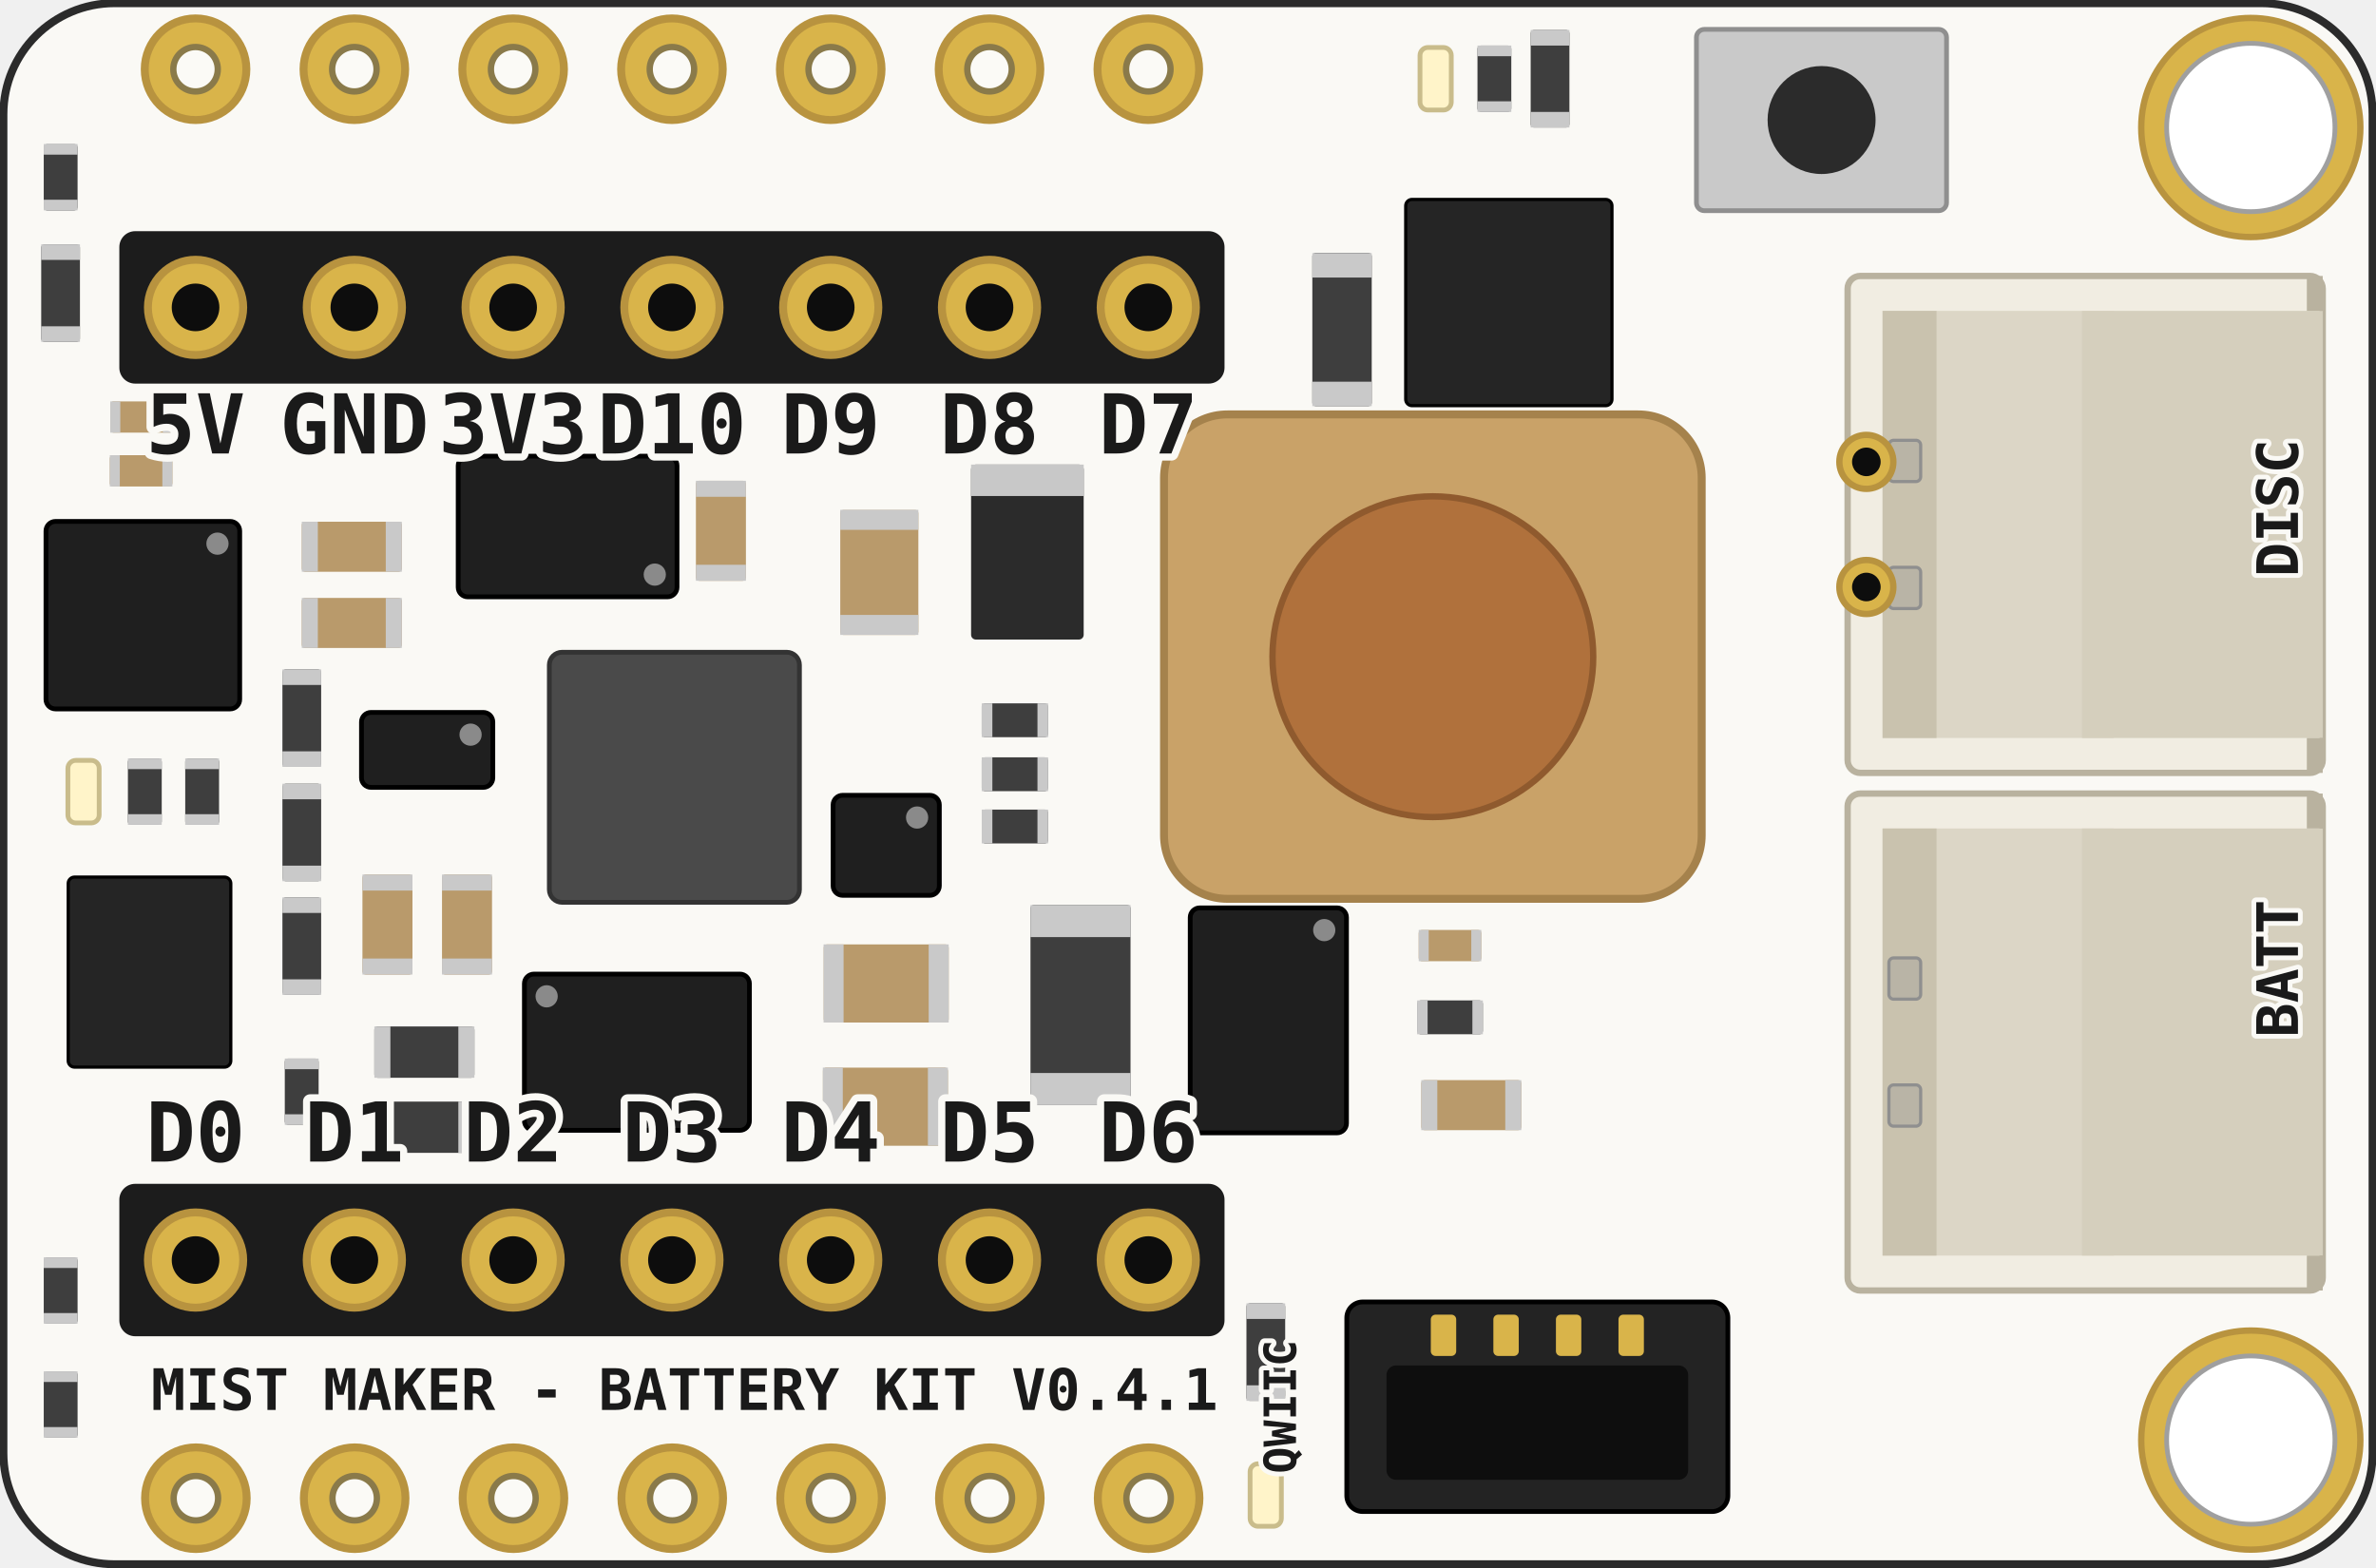
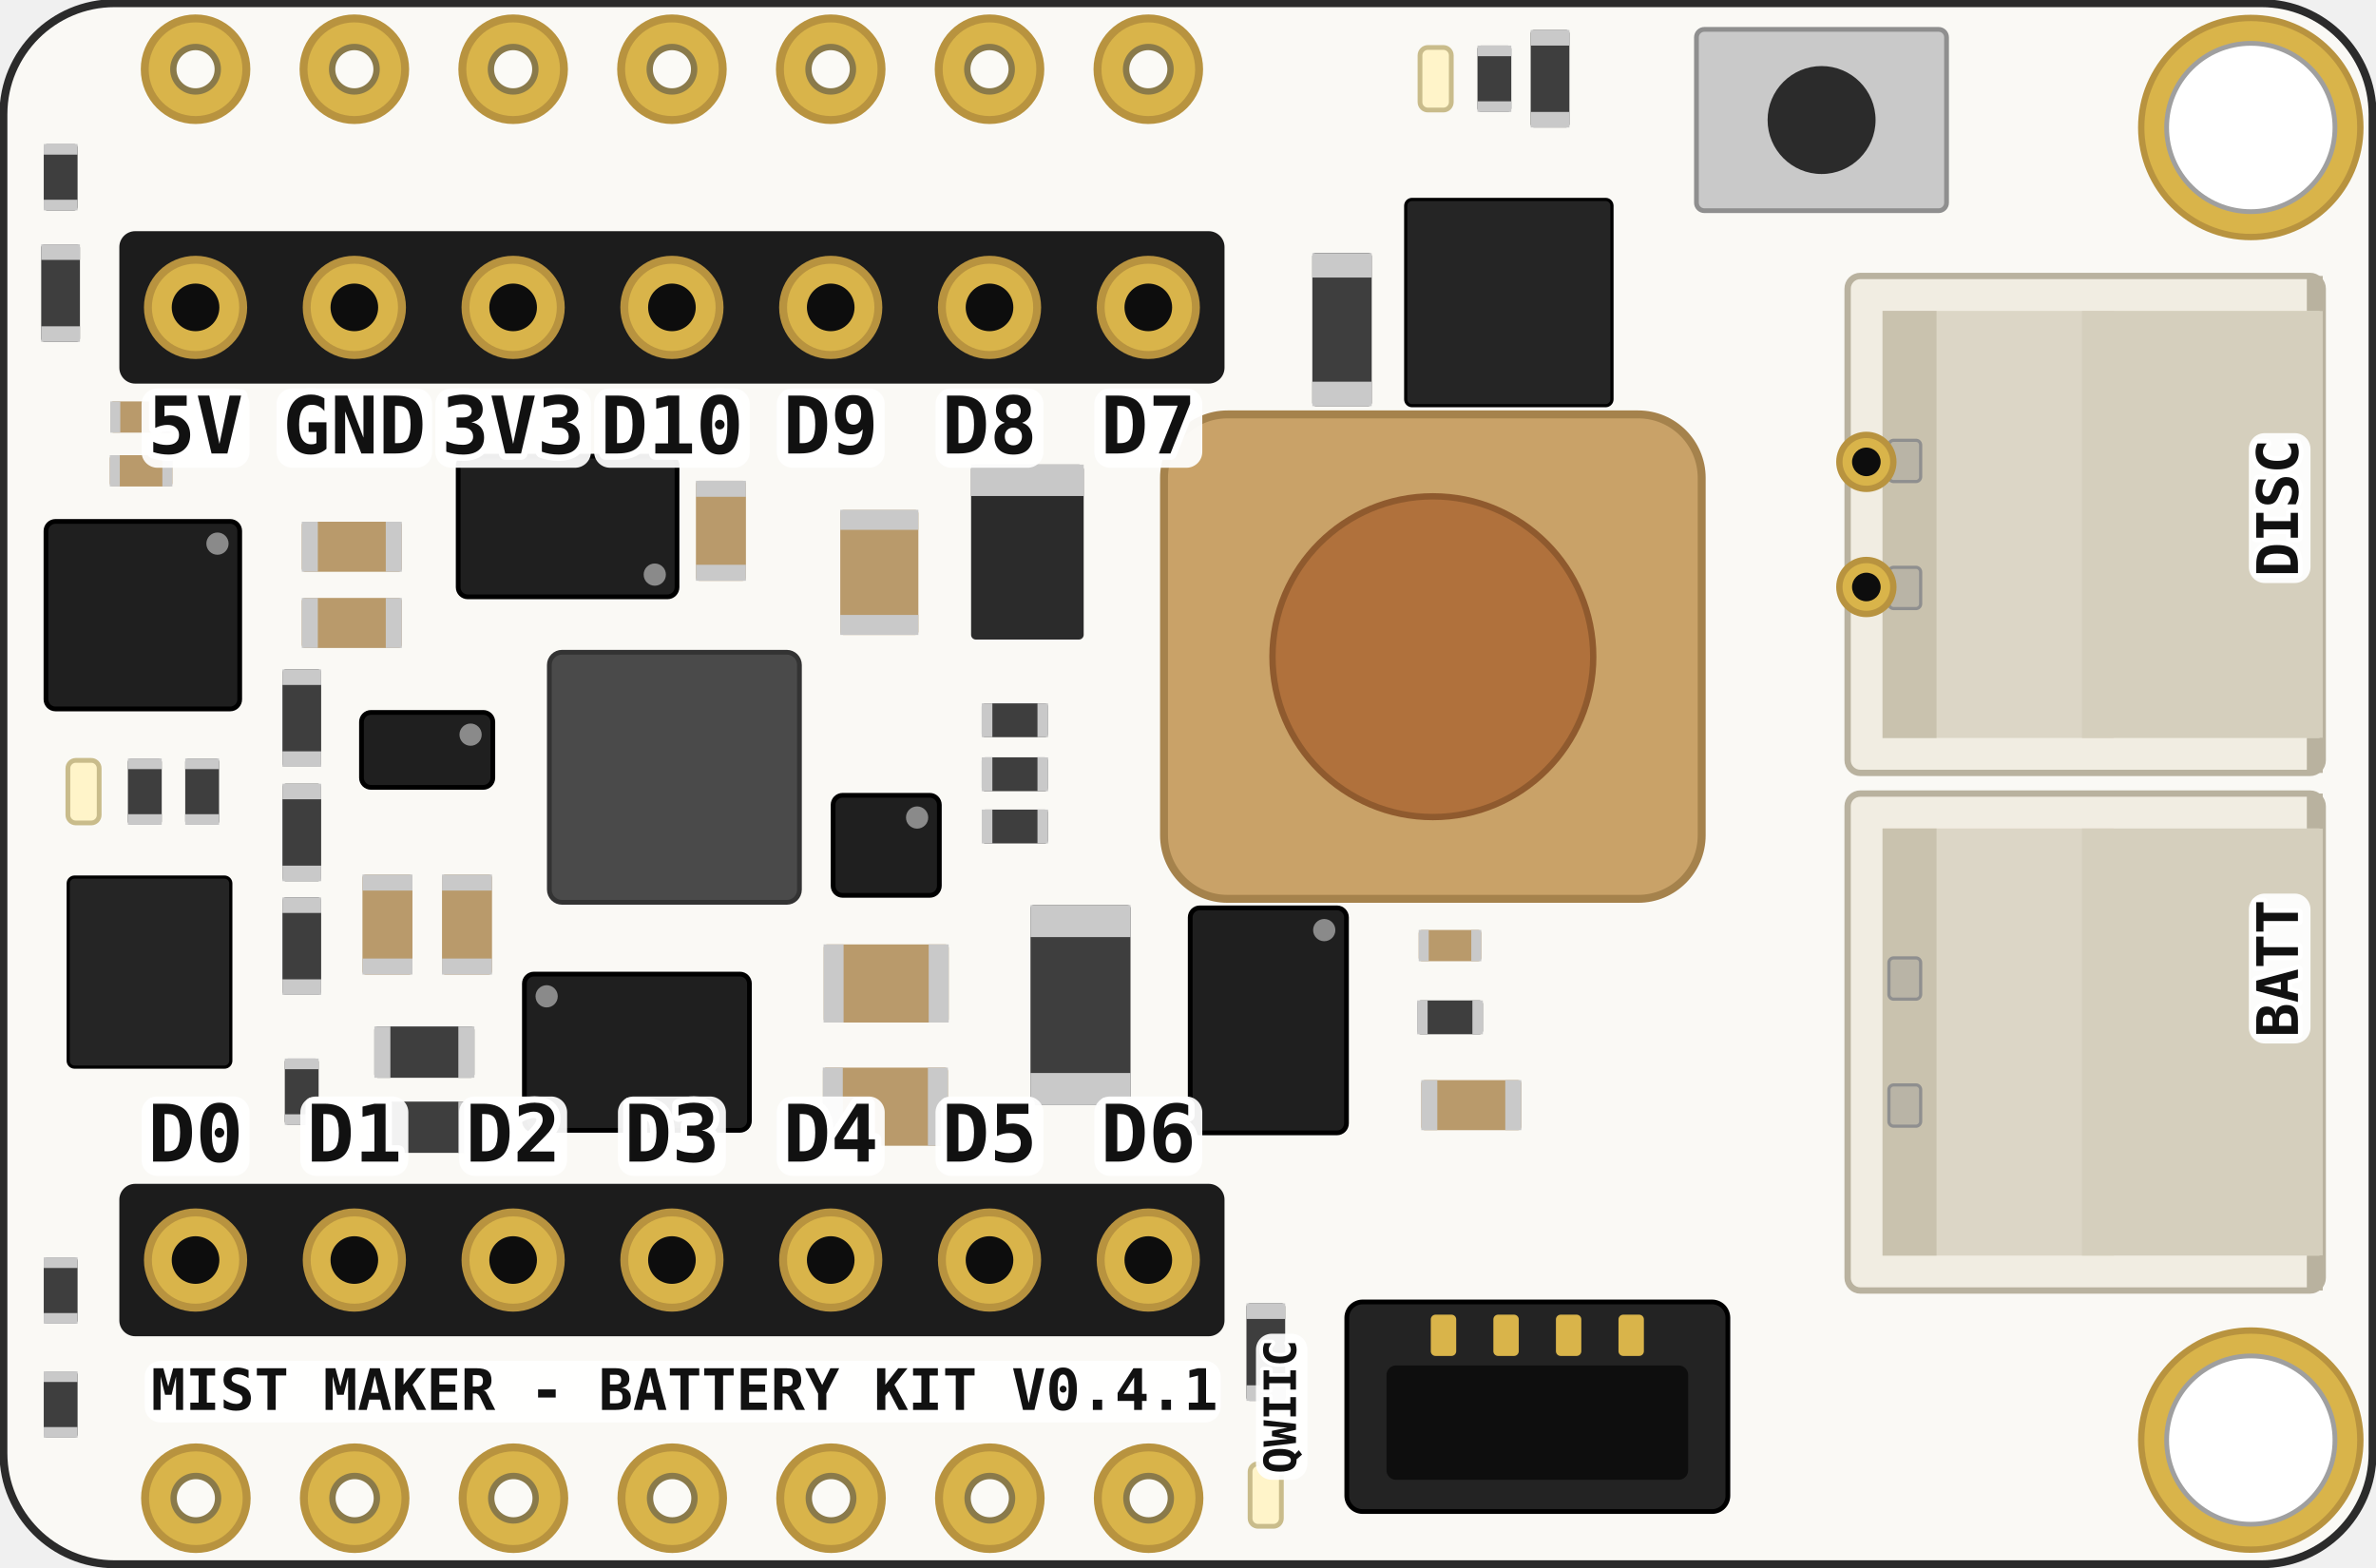
<svg xmlns="http://www.w3.org/2000/svg" width="1.496in" height="0.987in" viewBox="0 0 1496.0 987.2">
  <g id="breadboard">
    <rect x="2" y="2" width="1492.0" height="983.2" rx="70" fill="#FAF9F5" stroke="#2B2B2B" stroke-width="5" />
    <g transform="translate(38.0,812.8) rotate(-90) translate(0.0,0.0)">
      <rect x="-20.9" y="-10.6" width="41.7" height="21.3" rx="2" fill="#3E3E3E" />
      <rect x="-20.9" y="-10.6" width="6.7" height="21.3" fill="#C9C9C9" />
      <rect x="14.2" y="-10.6" width="6.7" height="21.3" fill="#C9C9C9" />
    </g>
    <g transform="translate(38.0,184.6) rotate(-90) translate(0.0,0.0)">
      <rect x="-30.7" y="-12.2" width="61.4" height="24.4" rx="2" fill="#3E3E3E" />
      <rect x="-30.7" y="-12.2" width="9.8" height="24.4" fill="#C9C9C9" />
      <rect x="20.9" y="-12.2" width="9.8" height="24.4" fill="#C9C9C9" />
    </g>
    <g transform="translate(189.9,524.3) rotate(-90) translate(0.0,0.0)">
      <rect x="-30.7" y="-12.2" width="61.4" height="24.4" rx="2" fill="#3E3E3E" />
      <rect x="-30.7" y="-12.2" width="9.8" height="24.4" fill="#C9C9C9" />
      <rect x="20.9" y="-12.2" width="9.8" height="24.4" fill="#C9C9C9" />
    </g>
    <g transform="translate(357.3,331.6) rotate(-180) translate(0.0,0.0)">
      <rect x="-68.9" y="-44.3" width="137.8" height="88.6" rx="6" fill="#1F1F1F" stroke="#000" stroke-width="3" />
      <circle cx="-54.9" cy="-30.3" r="7" fill="#8a8a8a" />
    </g>
    <g transform="translate(557.9,619.4) rotate(-180) translate(0.0,0.0)">
      <rect x="-39.4" y="-24.6" width="78.7" height="49.2" rx="2" fill="#B99A6B" />
      <rect x="-39.4" y="-24.6" width="12.6" height="49.2" fill="#C9C9C9" />
      <rect x="26.8" y="-24.6" width="12.6" height="49.2" fill="#C9C9C9" />
    </g>
    <g transform="translate(926.4,696.0) rotate(-0) translate(0.0,0.0)">
      <rect x="-31.5" y="-15.7" width="63.0" height="31.5" rx="2" fill="#B99A6B" />
      <rect x="-31.5" y="-15.7" width="10.1" height="31.5" fill="#C9C9C9" />
      <rect x="21.4" y="-15.7" width="10.1" height="31.5" fill="#C9C9C9" />
    </g>
    <g transform="translate(88.7,296.6) rotate(-180) translate(0.0,0.0)">
      <rect x="-19.7" y="-9.8" width="39.4" height="19.7" rx="2" fill="#B99A6B" />
      <rect x="-19.7" y="-9.8" width="6.3" height="19.7" fill="#C9C9C9" />
      <rect x="13.4" y="-9.8" width="6.3" height="19.7" fill="#C9C9C9" />
    </g>
    <g transform="translate(639.0,487.6) rotate(-0) translate(0.0,0.0)">
      <rect x="-20.9" y="-10.6" width="41.7" height="21.3" rx="2" fill="#3E3E3E" />
      <rect x="-20.9" y="-10.6" width="6.7" height="21.3" fill="#C9C9C9" />
      <rect x="14.2" y="-10.6" width="6.7" height="21.3" fill="#C9C9C9" />
    </g>
    <g transform="translate(424.6,489.5) rotate(90) translate(0.0,0.0)">
      <rect x="-78.7" y="-78.7" width="157.5" height="157.5" rx="8" fill="#4A4A4A" stroke="#333" stroke-width="3" />
    </g>
    <g transform="translate(976.0,49.6) rotate(90) translate(0.0,0.0)">
      <rect x="-30.7" y="-12.2" width="61.4" height="24.4" rx="2" fill="#3E3E3E" />
      <rect x="-30.7" y="-12.2" width="9.8" height="24.4" fill="#C9C9C9" />
      <rect x="20.9" y="-12.2" width="9.8" height="24.4" fill="#C9C9C9" />
    </g>
    <g transform="translate(646.9,347.7) rotate(90) translate(0.0,0.0)">
      <rect x="-55.1" y="-35.4" width="110.2" height="70.9" rx="3" fill="#2b2b2b" />
      <rect x="-55.1" y="-35.4" width="19.8" height="70.9" fill="#c8c8c8" />
    </g>
    <g transform="translate(38.0,884.6) rotate(-90) translate(0.0,0.0)">
      <rect x="-20.9" y="-10.6" width="41.7" height="21.3" rx="2" fill="#3E3E3E" />
      <rect x="-20.9" y="-10.6" width="6.7" height="21.3" fill="#C9C9C9" />
      <rect x="14.2" y="-10.6" width="6.7" height="21.3" fill="#C9C9C9" />
    </g>
    <g transform="translate(401.0,662.7) rotate(-0) translate(0.0,0.0)">
      <rect x="-70.9" y="-49.2" width="141.7" height="98.4" rx="6" fill="#1F1F1F" stroke="#000" stroke-width="3" />
      <circle cx="-56.9" cy="-35.2" r="7" fill="#8a8a8a" />
    </g>
    <g transform="translate(680.3,633.0) rotate(90) translate(0.0,0.0)">
      <rect x="-63.0" y="-31.5" width="126.0" height="63.0" rx="2" fill="#3E3E3E" />
      <rect x="-63.0" y="-31.5" width="20.2" height="63.0" fill="#C9C9C9" />
      <rect x="42.8" y="-31.5" width="20.2" height="63.0" fill="#C9C9C9" />
    </g>
    <g transform="translate(797.0,851.6) rotate(90) translate(0.0,0.0)">
      <rect x="-30.7" y="-12.2" width="61.4" height="24.4" rx="2" fill="#3E3E3E" />
      <rect x="-30.7" y="-12.2" width="9.8" height="24.4" fill="#C9C9C9" />
      <rect x="20.9" y="-12.2" width="9.8" height="24.4" fill="#C9C9C9" />
    </g>
    <g transform="translate(293.9,582.3) rotate(-90) translate(0.0,0.0)">
      <rect x="-31.5" y="-15.7" width="63.0" height="31.5" rx="2" fill="#B99A6B" />
      <rect x="-31.5" y="-15.7" width="10.1" height="31.5" fill="#C9C9C9" />
      <rect x="21.4" y="-15.7" width="10.1" height="31.5" fill="#C9C9C9" />
    </g>
    <g transform="translate(52.4,498.6) rotate(-90) translate(0.0,0.0)">
      <rect x="-19.7" y="-9.8" width="39.4" height="19.7" rx="5" fill="#FFF4C9" stroke="#C9BC8B" stroke-width="3" />
    </g>
    <g transform="translate(189.9,595.9) rotate(90) translate(0.0,0.0)">
      <rect x="-30.7" y="-12.2" width="61.4" height="24.4" rx="2" fill="#3E3E3E" />
      <rect x="-30.7" y="-12.2" width="9.8" height="24.4" fill="#C9C9C9" />
      <rect x="20.9" y="-12.2" width="9.8" height="24.4" fill="#C9C9C9" />
    </g>
    <g transform="translate(904.2,416.6) rotate(-0) translate(-2.0,-3.0)">
      <rect x="-169.3" y="-152.6" width="338.6" height="305.1" rx="40" fill="#C9A268" stroke="#A5824C" stroke-width="5" />
      <circle cx="0" cy="0" r="101" fill="#B0713C" stroke="#8F5A2E" stroke-width="4" />
    </g>
    <g transform="translate(913.0,595.6) rotate(-180) translate(0.0,0.0)">
      <rect x="-19.7" y="-9.8" width="39.4" height="19.7" rx="2" fill="#B99A6B" />
      <rect x="-19.7" y="-9.8" width="6.3" height="19.7" fill="#C9C9C9" />
      <rect x="13.4" y="-9.8" width="6.3" height="19.7" fill="#C9C9C9" />
    </g>
    <g transform="translate(89.0,262.6) rotate(-0) translate(0.0,0.0)">
      <rect x="-19.7" y="-9.8" width="39.4" height="19.7" rx="2" fill="#B99A6B" />
      <rect x="-19.7" y="-9.8" width="6.3" height="19.7" fill="#C9C9C9" />
      <rect x="13.4" y="-9.8" width="6.3" height="19.7" fill="#C9C9C9" />
    </g>
    <g transform="translate(913.0,640.8) rotate(-180) translate(0.0,0.0)">
      <rect x="-20.7" y="-10.6" width="41.3" height="21.3" rx="2" fill="#3E3E3E" />
      <rect x="-20.7" y="-10.6" width="6.6" height="21.3" fill="#C9C9C9" />
      <rect x="14.1" y="-10.6" width="6.6" height="21.3" fill="#C9C9C9" />
    </g>
    <g transform="translate(453.9,334.3) rotate(90) translate(0.0,0.0)">
      <rect x="-31.5" y="-15.7" width="63.0" height="31.5" rx="2" fill="#B99A6B" />
      <rect x="-31.5" y="-15.7" width="10.1" height="31.5" fill="#C9C9C9" />
      <rect x="21.4" y="-15.7" width="10.1" height="31.5" fill="#C9C9C9" />
    </g>
    <g transform="translate(38.0,111.6) rotate(-90) translate(0.0,0.0)">
      <rect x="-20.9" y="-10.6" width="41.7" height="21.3" rx="2" fill="#3E3E3E" />
      <rect x="-20.9" y="-10.6" width="6.7" height="21.3" fill="#C9C9C9" />
      <rect x="14.2" y="-10.6" width="6.7" height="21.3" fill="#C9C9C9" />
    </g>
    <g transform="translate(221.4,344.3) rotate(-0) translate(0.0,0.0)">
      <rect x="-31.5" y="-15.7" width="63.0" height="31.5" rx="2" fill="#B99A6B" />
      <rect x="-31.5" y="-15.7" width="10.1" height="31.5" fill="#C9C9C9" />
      <rect x="21.4" y="-15.7" width="10.1" height="31.5" fill="#C9C9C9" />
    </g>
    <g transform="translate(1313.0,656.3) rotate(-90) translate(0.0,0.0)">
      <rect x="-156.5" y="-149.6" width="313.0" height="299.2" rx="8" fill="#F1EDE2" stroke="#B9B29F" stroke-width="4" />
      <rect x="-134.5" y="-127.6" width="269.0" height="145.6" fill="#DCD6C6" />
      <rect x="-134.5" y="-127.6" width="269.0" height="34" fill="#C9C2AE" />
      <rect x="-134.5" y="-2.0" width="269.0" height="151.6" fill="#D5CFBD" />
      <rect x="-53" y="-123.6" width="26" height="20" rx="3" fill="#B9B4A6" stroke="#8f8f8f" stroke-width="2" />
      <rect x="27" y="-123.6" width="26" height="20" rx="3" fill="#B9B4A6" stroke="#8f8f8f" stroke-width="2" />
      <rect x="-156.5" y="139.6" width="22.0" height="10" fill="#B9B29F" />
      <rect x="134.5" y="139.6" width="22.0" height="10" fill="#B9B29F" />
    </g>
    <g transform="translate(89.8,387.5) rotate(90) translate(0.0,0.0)">
      <rect x="-59.1" y="-61.0" width="118.1" height="122.0" rx="6" fill="#1F1F1F" stroke="#000" stroke-width="3" />
      <circle cx="-45.1" cy="-47.0" r="7" fill="#8a8a8a" />
    </g>
    <g transform="translate(127.2,498.6) rotate(90) translate(0.0,0.0)">
      <rect x="-20.9" y="-10.6" width="41.7" height="21.3" rx="2" fill="#3E3E3E" />
      <rect x="-20.9" y="-10.6" width="6.7" height="21.3" fill="#C9C9C9" />
      <rect x="14.2" y="-10.6" width="6.7" height="21.3" fill="#C9C9C9" />
    </g>
    <g transform="translate(189.9,452.3) rotate(-90) translate(0.0,0.0)">
      <rect x="-30.7" y="-12.2" width="61.4" height="24.4" rx="2" fill="#3E3E3E" />
      <rect x="-30.7" y="-12.2" width="9.8" height="24.4" fill="#C9C9C9" />
      <rect x="20.9" y="-12.2" width="9.8" height="24.4" fill="#C9C9C9" />
    </g>
    <g transform="translate(904.0,49.6) rotate(90) translate(0.0,0.0)">
      <rect x="-19.7" y="-9.8" width="39.4" height="19.7" rx="5" fill="#FFF4C9" stroke="#C9BC8B" stroke-width="3" />
    </g>
    <g transform="translate(941.0,49.6) rotate(90) translate(0.0,0.0)">
      <rect x="-20.9" y="-10.6" width="41.7" height="21.3" rx="2" fill="#3E3E3E" />
      <rect x="-20.9" y="-10.6" width="6.7" height="21.3" fill="#C9C9C9" />
      <rect x="14.2" y="-10.6" width="6.7" height="21.3" fill="#C9C9C9" />
    </g>
    <g transform="translate(221.4,392.3) rotate(-0) translate(0.0,0.0)">
      <rect x="-31.5" y="-15.7" width="63.0" height="31.5" rx="2" fill="#B99A6B" />
      <rect x="-31.5" y="-15.7" width="10.1" height="31.5" fill="#C9C9C9" />
      <rect x="21.4" y="-15.7" width="10.1" height="31.5" fill="#C9C9C9" />
    </g>
    <g transform="translate(557.4,697.0) rotate(-180) translate(0.0,0.0)">
      <rect x="-39.4" y="-24.6" width="78.7" height="49.2" rx="2" fill="#B99A6B" />
      <rect x="-39.4" y="-24.6" width="12.6" height="49.2" fill="#C9C9C9" />
      <rect x="26.8" y="-24.6" width="12.6" height="49.2" fill="#C9C9C9" />
    </g>
    <g transform="translate(267.1,662.7) rotate(-180) translate(0.0,0.0)">
      <rect x="-31.5" y="-16.1" width="63.0" height="32.3" rx="2" fill="#3E3E3E" />
      <rect x="-31.5" y="-16.1" width="10.1" height="32.3" fill="#C9C9C9" />
      <rect x="21.4" y="-16.1" width="10.1" height="32.3" fill="#C9C9C9" />
    </g>
    <g transform="translate(91.0,498.6) rotate(-90) translate(0.0,0.0)">
      <rect x="-20.9" y="-10.6" width="41.7" height="21.3" rx="2" fill="#3E3E3E" />
      <rect x="-20.9" y="-10.6" width="6.7" height="21.3" fill="#C9C9C9" />
      <rect x="14.2" y="-10.6" width="6.7" height="21.3" fill="#C9C9C9" />
    </g>
    <g transform="translate(267.1,710.0) rotate(-180) translate(0.0,0.0)">
      <rect x="-31.5" y="-16.1" width="63.0" height="32.3" rx="2" fill="#3E3E3E" />
      <rect x="-31.5" y="-16.1" width="10.1" height="32.3" fill="#C9C9C9" />
      <rect x="21.4" y="-16.1" width="10.1" height="32.3" fill="#C9C9C9" />
    </g>
    <g transform="translate(845.0,207.6) rotate(-90) translate(0.0,0.0)">
      <rect x="-48.2" y="-18.7" width="96.5" height="37.4" rx="2" fill="#3E3E3E" />
      <rect x="-48.2" y="-18.7" width="15.4" height="37.4" fill="#C9C9C9" />
      <rect x="32.8" y="-18.7" width="15.4" height="37.4" fill="#C9C9C9" />
    </g>
    <g transform="translate(268.9,472.3) rotate(90) translate(0.0,0.0)">
      <rect x="-23.6" y="-41.3" width="47.2" height="82.7" rx="6" fill="#1F1F1F" stroke="#000" stroke-width="3" />
      <circle cx="-9.6" cy="-27.3" r="7" fill="#8a8a8a" />
    </g>
    <g transform="translate(1313.0,330.3) rotate(-90) translate(0.0,0.0)">
      <rect x="-156.5" y="-149.6" width="313.0" height="299.2" rx="8" fill="#F1EDE2" stroke="#B9B29F" stroke-width="4" />
      <rect x="-134.5" y="-127.6" width="269.0" height="145.6" fill="#DCD6C6" />
      <rect x="-134.5" y="-127.6" width="269.0" height="34" fill="#C9C2AE" />
      <rect x="-134.5" y="-2.0" width="269.0" height="151.6" fill="#D5CFBD" />
      <rect x="-53" y="-123.6" width="26" height="20" rx="3" fill="#B9B4A6" stroke="#8f8f8f" stroke-width="2" />
      <rect x="27" y="-123.6" width="26" height="20" rx="3" fill="#B9B4A6" stroke="#8f8f8f" stroke-width="2" />
      <rect x="-156.5" y="139.6" width="22.0" height="10" fill="#B9B29F" />
      <rect x="134.5" y="139.6" width="22.0" height="10" fill="#B9B29F" />
    </g>
    <g transform="translate(639.0,453.6) rotate(-0) translate(0.0,0.0)">
      <rect x="-20.9" y="-10.6" width="41.7" height="21.3" rx="2" fill="#3E3E3E" />
      <rect x="-20.9" y="-10.6" width="6.7" height="21.3" fill="#C9C9C9" />
      <rect x="14.2" y="-10.6" width="6.7" height="21.3" fill="#C9C9C9" />
    </g>
    <g transform="translate(557.9,532.4) rotate(90) translate(0.0,0.0)">
      <rect x="-31.5" y="-33.5" width="63.0" height="66.9" rx="6" fill="#1F1F1F" stroke="#000" stroke-width="3" />
      <circle cx="-17.5" cy="-19.5" r="7" fill="#8a8a8a" />
    </g>
    <g transform="translate(94.0,612.3) rotate(-180) translate(0.0,0.0)">
      <rect x="-51.2" y="-59.8" width="102.4" height="119.7" rx="4" fill="#252525" stroke="#000" stroke-width="2" />
    </g>
    <g transform="translate(797.0,941.6) rotate(90) translate(0.0,0.0)">
      <rect x="-19.7" y="-9.8" width="39.4" height="19.7" rx="5" fill="#FFF4C9" stroke="#C9BC8B" stroke-width="3" />
    </g>
    <g transform="translate(798.6,642.7) rotate(90) translate(0.0,0.0)">
      <rect x="-70.9" y="-49.2" width="141.7" height="98.4" rx="6" fill="#1F1F1F" stroke="#000" stroke-width="3" />
      <circle cx="-56.9" cy="-35.2" r="7" fill="#8a8a8a" />
    </g>
    <g transform="translate(1147.0,75.6) rotate(-180) translate(0.0,0.0)">
      <rect x="-78.7" y="-57.1" width="157.5" height="114.2" rx="5" fill="#C9C9C9" stroke="#8f8f8f" stroke-width="3" />
      <circle cx="0" cy="0" r="34" fill="#2b2b2b" />
    </g>
    <g transform="translate(243.9,582.3) rotate(90) translate(0.0,0.0)">
      <rect x="-31.5" y="-15.7" width="63.0" height="31.5" rx="2" fill="#B99A6B" />
      <rect x="-31.5" y="-15.7" width="10.1" height="31.5" fill="#C9C9C9" />
      <rect x="21.4" y="-15.7" width="10.1" height="31.5" fill="#C9C9C9" />
    </g>
    <g transform="translate(950.0,190.6) rotate(90) translate(0.0,0.0)">
      <rect x="-65.0" y="-65.0" width="129.9" height="129.9" rx="4" fill="#252525" stroke="#000" stroke-width="2" />
    </g>
    <g transform="translate(553.6,360.5) rotate(-90) translate(0.0,0.0)">
      <rect x="-39.4" y="-24.6" width="78.7" height="49.2" rx="2" fill="#B99A6B" />
      <rect x="-39.4" y="-24.6" width="12.6" height="49.2" fill="#C9C9C9" />
      <rect x="26.8" y="-24.6" width="12.6" height="49.2" fill="#C9C9C9" />
    </g>
    <g transform="translate(639.0,520.6) rotate(-180) translate(0.0,0.0)">
      <rect x="-20.9" y="-10.6" width="41.7" height="21.3" rx="2" fill="#3E3E3E" />
      <rect x="-20.9" y="-10.6" width="6.7" height="21.3" fill="#C9C9C9" />
      <rect x="14.2" y="-10.6" width="6.7" height="21.3" fill="#C9C9C9" />
    </g>
    <g transform="translate(189.9,687.6) rotate(90) translate(0.0,0.0)">
      <rect x="-20.9" y="-10.6" width="41.7" height="21.3" rx="2" fill="#3E3E3E" />
      <rect x="-20.9" y="-10.6" width="6.7" height="21.3" fill="#C9C9C9" />
      <rect x="14.2" y="-10.6" width="6.7" height="21.3" fill="#C9C9C9" />
    </g>
    <circle cx="123.2" cy="943.6" r="32" fill="#D9B44A" stroke="#B8933F" stroke-width="5" />
    <circle cx="123.2" cy="943.6" r="14" fill="#FBFAF6" stroke="#8A7A4A" stroke-width="4" />
    <circle cx="223.2" cy="943.6" r="32" fill="#D9B44A" stroke="#B8933F" stroke-width="5" />
    <circle cx="223.2" cy="943.6" r="14" fill="#FBFAF6" stroke="#8A7A4A" stroke-width="4" />
    <circle cx="323.2" cy="943.6" r="32" fill="#D9B44A" stroke="#B8933F" stroke-width="5" />
    <circle cx="323.2" cy="943.6" r="14" fill="#FBFAF6" stroke="#8A7A4A" stroke-width="4" />
    <circle cx="423.2" cy="943.6" r="32" fill="#D9B44A" stroke="#B8933F" stroke-width="5" />
    <circle cx="423.2" cy="943.6" r="14" fill="#FBFAF6" stroke="#8A7A4A" stroke-width="4" />
    <circle cx="523.2" cy="943.6" r="32" fill="#D9B44A" stroke="#B8933F" stroke-width="5" />
    <circle cx="523.2" cy="943.6" r="14" fill="#FBFAF6" stroke="#8A7A4A" stroke-width="4" />
    <circle cx="623.2" cy="943.6" r="32" fill="#D9B44A" stroke="#B8933F" stroke-width="5" />
    <circle cx="623.2" cy="943.6" r="14" fill="#FBFAF6" stroke="#8A7A4A" stroke-width="4" />
    <circle cx="723.2" cy="943.6" r="32" fill="#D9B44A" stroke="#B8933F" stroke-width="5" />
    <circle cx="723.2" cy="943.6" r="14" fill="#FBFAF6" stroke="#8A7A4A" stroke-width="4" />
    <circle cx="123.0" cy="43.6" r="32" fill="#D9B44A" stroke="#B8933F" stroke-width="5" />
    <circle cx="123.0" cy="43.6" r="14" fill="#FBFAF6" stroke="#8A7A4A" stroke-width="4" />
    <circle cx="223.0" cy="43.6" r="32" fill="#D9B44A" stroke="#B8933F" stroke-width="5" />
    <circle cx="223.0" cy="43.6" r="14" fill="#FBFAF6" stroke="#8A7A4A" stroke-width="4" />
    <circle cx="323.0" cy="43.6" r="32" fill="#D9B44A" stroke="#B8933F" stroke-width="5" />
    <circle cx="323.0" cy="43.6" r="14" fill="#FBFAF6" stroke="#8A7A4A" stroke-width="4" />
    <circle cx="423.0" cy="43.6" r="32" fill="#D9B44A" stroke="#B8933F" stroke-width="5" />
    <circle cx="423.0" cy="43.6" r="14" fill="#FBFAF6" stroke="#8A7A4A" stroke-width="4" />
    <circle cx="523.0" cy="43.6" r="32" fill="#D9B44A" stroke="#B8933F" stroke-width="5" />
    <circle cx="523.0" cy="43.6" r="14" fill="#FBFAF6" stroke="#8A7A4A" stroke-width="4" />
    <circle cx="623.0" cy="43.6" r="32" fill="#D9B44A" stroke="#B8933F" stroke-width="5" />
    <circle cx="623.0" cy="43.6" r="14" fill="#FBFAF6" stroke="#8A7A4A" stroke-width="4" />
    <circle cx="723.0" cy="43.6" r="32" fill="#D9B44A" stroke="#B8933F" stroke-width="5" />
    <circle cx="723.0" cy="43.6" r="14" fill="#FBFAF6" stroke="#8A7A4A" stroke-width="4" />
    <circle cx="1417.3" cy="80.3" r="69" fill="#D9B44A" stroke="#B8933F" stroke-width="4" />
    <circle cx="1417.3" cy="80.3" r="53" fill="#FFFFFF" stroke="#9F9F9F" stroke-width="3" />
    <circle cx="1417.3" cy="907.0" r="69" fill="#D9B44A" stroke="#B8933F" stroke-width="4" />
    <circle cx="1417.3" cy="907.0" r="53" fill="#FFFFFF" stroke="#9F9F9F" stroke-width="3" />
    <rect x="848" y="820" width="240" height="132" rx="10" fill="#232323" stroke="#000" stroke-width="3" />
    <rect x="873" y="860" width="190" height="72" rx="6" fill="#0E0E0E" />
    <rect x="900.9" y="828" width="16" height="26" rx="3" fill="#D9B44A" />
    <rect x="940.3" y="828" width="16" height="26" rx="3" fill="#D9B44A" />
    <rect x="979.7" y="828" width="16" height="26" rx="3" fill="#D9B44A" />
    <rect x="1019.1" y="828" width="16" height="26" rx="3" fill="#D9B44A" />
    <rect x="75.0" y="745.6" width="696.0" height="96.0" rx="10" fill="#1c1c1c" />
    <rect x="75.0" y="145.6" width="696.0" height="96.0" rx="10" fill="#1c1c1c" />
    <circle cx="123.0" cy="793.6" r="30" fill="#D9B44A" stroke="#B8933F" stroke-width="5" />
    <circle id="connector0pin" cx="123.0" cy="793.6" r="15" fill="#0d0d0d" />
    <circle cx="223.0" cy="793.6" r="30" fill="#D9B44A" stroke="#B8933F" stroke-width="5" />
    <circle id="connector1pin" cx="223.0" cy="793.6" r="15" fill="#0d0d0d" />
    <circle cx="323.0" cy="793.6" r="30" fill="#D9B44A" stroke="#B8933F" stroke-width="5" />
    <circle id="connector2pin" cx="323.0" cy="793.6" r="15" fill="#0d0d0d" />
    <circle cx="423.0" cy="793.6" r="30" fill="#D9B44A" stroke="#B8933F" stroke-width="5" />
    <circle id="connector3pin" cx="423.0" cy="793.6" r="15" fill="#0d0d0d" />
    <circle cx="523.0" cy="793.6" r="30" fill="#D9B44A" stroke="#B8933F" stroke-width="5" />
    <circle id="connector4pin" cx="523.0" cy="793.6" r="15" fill="#0d0d0d" />
    <circle cx="623.0" cy="793.6" r="30" fill="#D9B44A" stroke="#B8933F" stroke-width="5" />
    <circle id="connector5pin" cx="623.0" cy="793.6" r="15" fill="#0d0d0d" />
    <circle cx="723.0" cy="793.6" r="30" fill="#D9B44A" stroke="#B8933F" stroke-width="5" />
    <circle id="connector6pin" cx="723.0" cy="793.6" r="15" fill="#0d0d0d" />
    <circle cx="123.0" cy="193.6" r="30" fill="#D9B44A" stroke="#B8933F" stroke-width="5" />
    <circle id="connector7pin" cx="123.0" cy="193.6" r="15" fill="#0d0d0d" />
    <circle cx="223.0" cy="193.6" r="30" fill="#D9B44A" stroke="#B8933F" stroke-width="5" />
    <circle id="connector8pin" cx="223.0" cy="193.6" r="15" fill="#0d0d0d" />
    <circle cx="323.0" cy="193.6" r="30" fill="#D9B44A" stroke="#B8933F" stroke-width="5" />
    <circle id="connector9pin" cx="323.0" cy="193.6" r="15" fill="#0d0d0d" />
    <circle cx="423.0" cy="193.6" r="30" fill="#D9B44A" stroke="#B8933F" stroke-width="5" />
    <circle id="connector10pin" cx="423.0" cy="193.6" r="15" fill="#0d0d0d" />
    <circle cx="523.0" cy="193.6" r="30" fill="#D9B44A" stroke="#B8933F" stroke-width="5" />
    <circle id="connector11pin" cx="523.0" cy="193.6" r="15" fill="#0d0d0d" />
    <circle cx="623.0" cy="193.6" r="30" fill="#D9B44A" stroke="#B8933F" stroke-width="5" />
    <circle id="connector12pin" cx="623.0" cy="193.6" r="15" fill="#0d0d0d" />
    <circle cx="723.0" cy="193.6" r="30" fill="#D9B44A" stroke="#B8933F" stroke-width="5" />
    <circle id="connector13pin" cx="723.0" cy="193.6" r="15" fill="#0d0d0d" />
-     <text x="123.0" y="285.6" font-family="Andale Mono, monospace" font-size="52" fill="#1A1A1A" text-anchor="middle" font-weight="600" paint-order="stroke" stroke="#FAF9F5" stroke-width="9" stroke-linejoin="round">5V</text>
-     <text x="223.0" y="285.6" font-family="Andale Mono, monospace" font-size="52" fill="#1A1A1A" text-anchor="middle" font-weight="600" paint-order="stroke" stroke="#FAF9F5" stroke-width="9" stroke-linejoin="round">GND</text>
-     <text x="323.0" y="285.6" font-family="Andale Mono, monospace" font-size="52" fill="#1A1A1A" text-anchor="middle" font-weight="600" paint-order="stroke" stroke="#FAF9F5" stroke-width="9" stroke-linejoin="round">3V3</text>
-     <text x="423.0" y="285.6" font-family="Andale Mono, monospace" font-size="52" fill="#1A1A1A" text-anchor="middle" font-weight="600" paint-order="stroke" stroke="#FAF9F5" stroke-width="9" stroke-linejoin="round">D10</text>
-     <text x="523.0" y="285.6" font-family="Andale Mono, monospace" font-size="52" fill="#1A1A1A" text-anchor="middle" font-weight="600" paint-order="stroke" stroke="#FAF9F5" stroke-width="9" stroke-linejoin="round">D9</text>
-     <text x="623.0" y="285.6" font-family="Andale Mono, monospace" font-size="52" fill="#1A1A1A" text-anchor="middle" font-weight="600" paint-order="stroke" stroke="#FAF9F5" stroke-width="9" stroke-linejoin="round">D8</text>
-     <text x="723.0" y="285.6" font-family="Andale Mono, monospace" font-size="52" fill="#1A1A1A" text-anchor="middle" font-weight="600" paint-order="stroke" stroke="#FAF9F5" stroke-width="9" stroke-linejoin="round">D7</text>
-     <text x="123.0" y="731.6" font-family="Andale Mono, monospace" font-size="52" fill="#1A1A1A" text-anchor="middle" font-weight="600" paint-order="stroke" stroke="#FAF9F5" stroke-width="9" stroke-linejoin="round">D0</text>
-     <text x="223.0" y="731.6" font-family="Andale Mono, monospace" font-size="52" fill="#1A1A1A" text-anchor="middle" font-weight="600" paint-order="stroke" stroke="#FAF9F5" stroke-width="9" stroke-linejoin="round">D1</text>
-     <text x="323.0" y="731.6" font-family="Andale Mono, monospace" font-size="52" fill="#1A1A1A" text-anchor="middle" font-weight="600" paint-order="stroke" stroke="#FAF9F5" stroke-width="9" stroke-linejoin="round">D2</text>
-     <text x="423.0" y="731.6" font-family="Andale Mono, monospace" font-size="52" fill="#1A1A1A" text-anchor="middle" font-weight="600" paint-order="stroke" stroke="#FAF9F5" stroke-width="9" stroke-linejoin="round">D3</text>
-     <text x="523.0" y="731.6" font-family="Andale Mono, monospace" font-size="52" fill="#1A1A1A" text-anchor="middle" font-weight="600" paint-order="stroke" stroke="#FAF9F5" stroke-width="9" stroke-linejoin="round">D4</text>
-     <text x="623.0" y="731.6" font-family="Andale Mono, monospace" font-size="52" fill="#1A1A1A" text-anchor="middle" font-weight="600" paint-order="stroke" stroke="#FAF9F5" stroke-width="9" stroke-linejoin="round">D5</text>
-     <text x="723.0" y="731.6" font-family="Andale Mono, monospace" font-size="52" fill="#1A1A1A" text-anchor="middle" font-weight="600" paint-order="stroke" stroke="#FAF9F5" stroke-width="9" stroke-linejoin="round">D6</text>
-     <text x="95.0" y="888.0" font-family="Andale Mono, monospace" font-size="36" fill="#1A1A1A" text-anchor="start" font-weight="600" paint-order="stroke" stroke="#FAF9F5" stroke-width="6" stroke-linejoin="round">MIST MAKER - BATTERY KIT V0.4.1</text>
-     <text x="1447.0" y="610.0" transform="rotate(-90 1447 610)" font-family="Andale Mono, monospace" font-size="36" fill="#1A1A1A" text-anchor="middle" font-weight="600" paint-order="stroke" stroke="#FAF9F5" stroke-width="6" stroke-linejoin="round">BATT</text>
-     <text x="1447.0" y="320.0" transform="rotate(-90 1447 320)" font-family="Andale Mono, monospace" font-size="36" fill="#1A1A1A" text-anchor="middle" font-weight="600" paint-order="stroke" stroke="#FAF9F5" stroke-width="6" stroke-linejoin="round">DISC</text>
-     <text x="816.0" y="886.0" transform="rotate(-90 816 886)" font-family="Andale Mono, monospace" font-size="28" fill="#1A1A1A" text-anchor="middle" font-weight="600" paint-order="stroke" stroke="#FAF9F5" stroke-width="6" stroke-linejoin="round">QWIIC</text>
+     <g class="lbl" data-ax="123.0" data-ay="285.6">
+       <rect x="89.0" y="244.6" width="68.0" height="50.0" rx="10" fill="#FFFFFF" fill-opacity="0.93" />
+       <text x="123.0" y="285.6" font-family="Andale Mono, monospace" font-size="50" fill="#111111" text-anchor="middle" font-weight="800" paint-order="stroke" stroke="#FFFFFF" stroke-width="8.0" stroke-linejoin="round">5V</text>
+     </g>
+     <g class="lbl" data-ax="223.0" data-ay="285.6">
+       <rect x="174.0" y="244.6" width="98.0" height="50.0" rx="10" fill="#FFFFFF" fill-opacity="0.93" />
+       <text x="223.0" y="285.6" font-family="Andale Mono, monospace" font-size="50" fill="#111111" text-anchor="middle" font-weight="800" paint-order="stroke" stroke="#FFFFFF" stroke-width="8.0" stroke-linejoin="round">GND</text>
+     </g>
+     <g class="lbl" data-ax="323.0" data-ay="285.6">
+       <rect x="274.0" y="244.6" width="98.0" height="50.0" rx="10" fill="#FFFFFF" fill-opacity="0.93" />
+       <text x="323.0" y="285.6" font-family="Andale Mono, monospace" font-size="50" fill="#111111" text-anchor="middle" font-weight="800" paint-order="stroke" stroke="#FFFFFF" stroke-width="8.0" stroke-linejoin="round">3V3</text>
+     </g>
+     <g class="lbl" data-ax="423.0" data-ay="285.6">
+       <rect x="374.0" y="244.6" width="98.0" height="50.0" rx="10" fill="#FFFFFF" fill-opacity="0.93" />
+       <text x="423.0" y="285.6" font-family="Andale Mono, monospace" font-size="50" fill="#111111" text-anchor="middle" font-weight="800" paint-order="stroke" stroke="#FFFFFF" stroke-width="8.0" stroke-linejoin="round">D10</text>
+     </g>
+     <g class="lbl" data-ax="523.0" data-ay="285.6">
+       <rect x="489.0" y="244.6" width="68.0" height="50.0" rx="10" fill="#FFFFFF" fill-opacity="0.93" />
+       <text x="523.0" y="285.6" font-family="Andale Mono, monospace" font-size="50" fill="#111111" text-anchor="middle" font-weight="800" paint-order="stroke" stroke="#FFFFFF" stroke-width="8.0" stroke-linejoin="round">D9</text>
+     </g>
+     <g class="lbl" data-ax="623.0" data-ay="285.6">
+       <rect x="589.0" y="244.6" width="68.0" height="50.0" rx="10" fill="#FFFFFF" fill-opacity="0.93" />
+       <text x="623.0" y="285.6" font-family="Andale Mono, monospace" font-size="50" fill="#111111" text-anchor="middle" font-weight="800" paint-order="stroke" stroke="#FFFFFF" stroke-width="8.0" stroke-linejoin="round">D8</text>
+     </g>
+     <g class="lbl" data-ax="723.0" data-ay="285.6">
+       <rect x="689.0" y="244.6" width="68.0" height="50.0" rx="10" fill="#FFFFFF" fill-opacity="0.93" />
+       <text x="723.0" y="285.6" font-family="Andale Mono, monospace" font-size="50" fill="#111111" text-anchor="middle" font-weight="800" paint-order="stroke" stroke="#FFFFFF" stroke-width="8.0" stroke-linejoin="round">D7</text>
+     </g>
+     <g class="lbl" data-ax="123.0" data-ay="731.6">
+       <rect x="89.0" y="690.6" width="68.0" height="50.0" rx="10" fill="#FFFFFF" fill-opacity="0.93" />
+       <text x="123.0" y="731.6" font-family="Andale Mono, monospace" font-size="50" fill="#111111" text-anchor="middle" font-weight="800" paint-order="stroke" stroke="#FFFFFF" stroke-width="8.0" stroke-linejoin="round">D0</text>
+     </g>
+     <g class="lbl" data-ax="223.0" data-ay="731.6">
+       <rect x="189.0" y="690.6" width="68.0" height="50.0" rx="10" fill="#FFFFFF" fill-opacity="0.93" />
+       <text x="223.0" y="731.6" font-family="Andale Mono, monospace" font-size="50" fill="#111111" text-anchor="middle" font-weight="800" paint-order="stroke" stroke="#FFFFFF" stroke-width="8.0" stroke-linejoin="round">D1</text>
+     </g>
+     <g class="lbl" data-ax="323.0" data-ay="731.6">
+       <rect x="289.0" y="690.6" width="68.0" height="50.0" rx="10" fill="#FFFFFF" fill-opacity="0.93" />
+       <text x="323.0" y="731.6" font-family="Andale Mono, monospace" font-size="50" fill="#111111" text-anchor="middle" font-weight="800" paint-order="stroke" stroke="#FFFFFF" stroke-width="8.0" stroke-linejoin="round">D2</text>
+     </g>
+     <g class="lbl" data-ax="423.0" data-ay="731.6">
+       <rect x="389.0" y="690.6" width="68.0" height="50.0" rx="10" fill="#FFFFFF" fill-opacity="0.93" />
+       <text x="423.0" y="731.6" font-family="Andale Mono, monospace" font-size="50" fill="#111111" text-anchor="middle" font-weight="800" paint-order="stroke" stroke="#FFFFFF" stroke-width="8.0" stroke-linejoin="round">D3</text>
+     </g>
+     <g class="lbl" data-ax="523.0" data-ay="731.6">
+       <rect x="489.0" y="690.6" width="68.0" height="50.0" rx="10" fill="#FFFFFF" fill-opacity="0.93" />
+       <text x="523.0" y="731.6" font-family="Andale Mono, monospace" font-size="50" fill="#111111" text-anchor="middle" font-weight="800" paint-order="stroke" stroke="#FFFFFF" stroke-width="8.0" stroke-linejoin="round">D4</text>
+     </g>
+     <g class="lbl" data-ax="623.0" data-ay="731.6">
+       <rect x="589.0" y="690.6" width="68.0" height="50.0" rx="10" fill="#FFFFFF" fill-opacity="0.93" />
+       <text x="623.0" y="731.6" font-family="Andale Mono, monospace" font-size="50" fill="#111111" text-anchor="middle" font-weight="800" paint-order="stroke" stroke="#FFFFFF" stroke-width="8.0" stroke-linejoin="round">D5</text>
+     </g>
+     <g class="lbl" data-ax="723.0" data-ay="731.6">
+       <rect x="689.0" y="690.6" width="68.0" height="50.0" rx="10" fill="#FFFFFF" fill-opacity="0.93" />
+       <text x="723.0" y="731.6" font-family="Andale Mono, monospace" font-size="50" fill="#111111" text-anchor="middle" font-weight="800" paint-order="stroke" stroke="#FFFFFF" stroke-width="8.0" stroke-linejoin="round">D6</text>
+     </g>
+     <g class="lbl" data-ax="95.0" data-ay="888.0">
+       <rect x="91.0" y="857.1" width="677.6" height="38.8" rx="10" fill="#FFFFFF" fill-opacity="0.93" />
+       <text x="95.0" y="888.0" font-family="Andale Mono, monospace" font-size="36" fill="#111111" text-anchor="start" font-weight="800" paint-order="stroke" stroke="#FFFFFF" stroke-width="5.8" stroke-linejoin="round">MIST MAKER - BATTERY KIT V0.4.1</text>
+     </g>
+     <g class="lbl" data-ax="1447.0" data-ay="610.0" transform="rotate(-90 1447.0 610.0)">
+       <rect x="1399.8" y="579.1" width="94.4" height="38.8" rx="10" fill="#FFFFFF" fill-opacity="0.93" />
+       <text x="1447.0" y="610.0" font-family="Andale Mono, monospace" font-size="36" fill="#111111" text-anchor="middle" font-weight="800" paint-order="stroke" stroke="#FFFFFF" stroke-width="5.8" stroke-linejoin="round">BATT</text>
+     </g>
+     <g class="lbl" data-ax="1447.0" data-ay="320.0" transform="rotate(-90 1447.0 320.0)">
+       <rect x="1399.8" y="289.1" width="94.4" height="38.8" rx="10" fill="#FFFFFF" fill-opacity="0.93" />
+       <text x="1447.0" y="320.0" font-family="Andale Mono, monospace" font-size="36" fill="#111111" text-anchor="middle" font-weight="800" paint-order="stroke" stroke="#FFFFFF" stroke-width="5.8" stroke-linejoin="round">DISC</text>
+     </g>
+     <g class="lbl" data-ax="816.0" data-ay="886.0" transform="rotate(-90 816.0 886.0)">
+       <rect x="770.0" y="860.8" width="92.0" height="32.4" rx="10" fill="#FFFFFF" fill-opacity="0.93" />
+       <text x="816.0" y="886.0" font-family="Andale Mono, monospace" font-size="28" fill="#111111" text-anchor="middle" font-weight="800" paint-order="stroke" stroke="#FFFFFF" stroke-width="4.5" stroke-linejoin="round">QWIIC</text>
+     </g>
    <circle cx="1175.2" cy="369.7" r="17" fill="#D9B44A" stroke="#B8933F" stroke-width="4" />
    <circle id="connector14pin" cx="1175.2" cy="369.7" r="9" fill="#0d0d0d" />
    <circle cx="1175.2" cy="290.9" r="17" fill="#D9B44A" stroke="#B8933F" stroke-width="4" />
    <circle id="connector15pin" cx="1175.2" cy="290.9" r="9" fill="#0d0d0d" />
    <rect id="connector14terminal" x="1446.0" y="368.7" width="2" height="2" fill="none" />
    <rect id="connector15terminal" x="1446.0" y="289.9" width="2" height="2" fill="none" />
  </g>
</svg>
